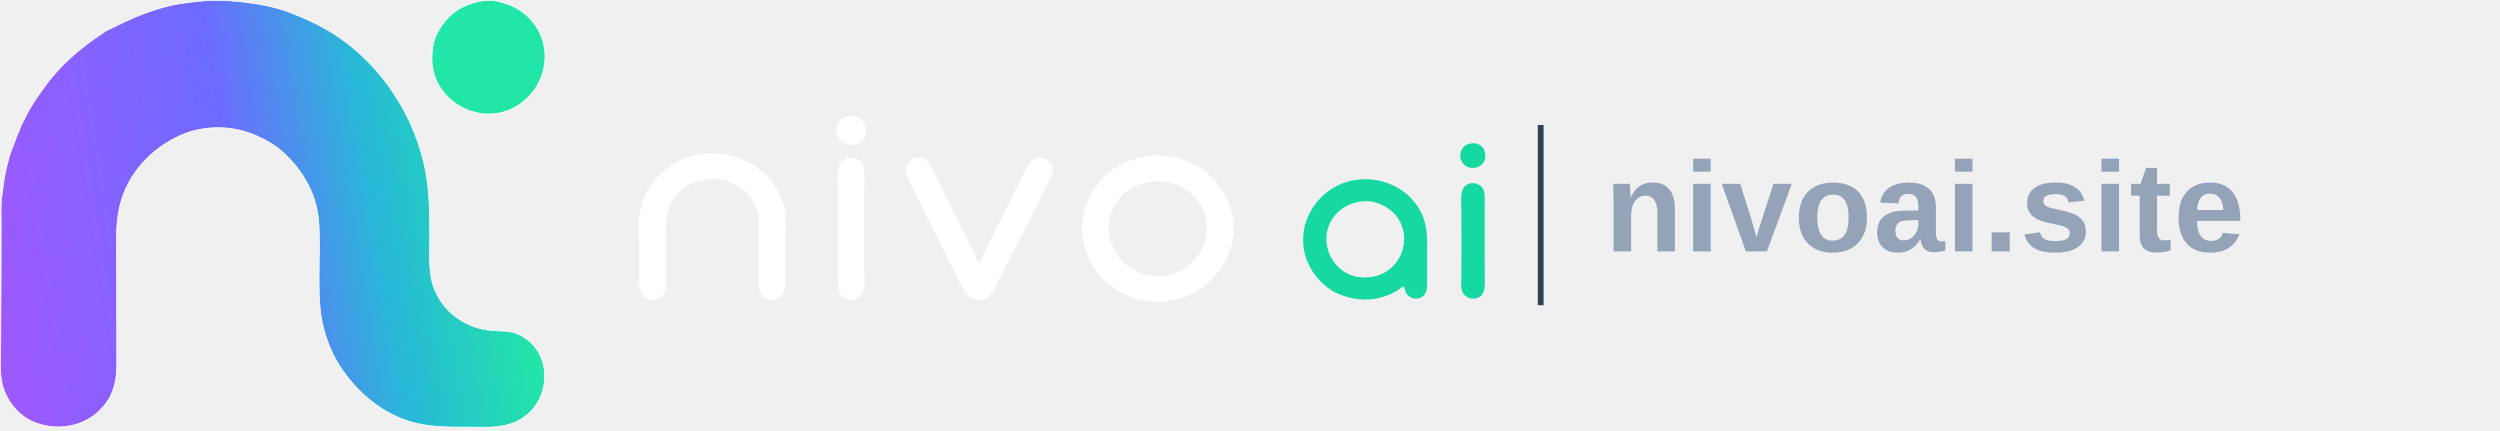
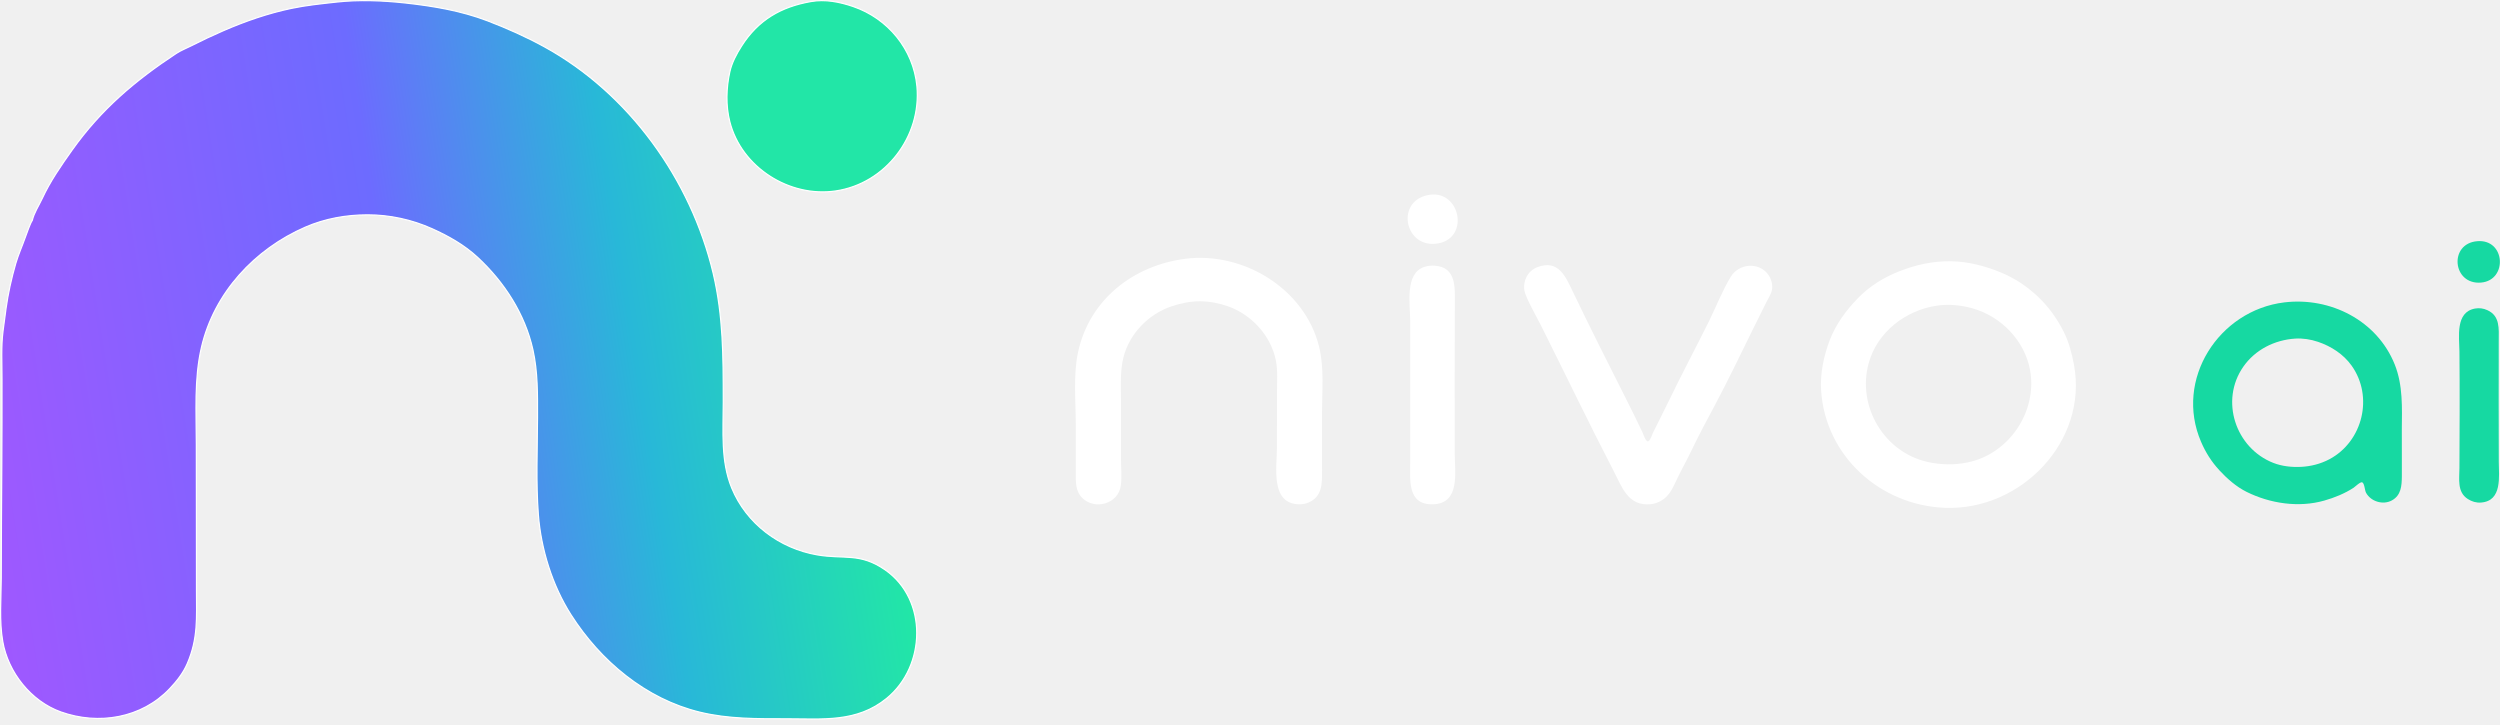
- <svg xmlns="http://www.w3.org/2000/svg" width="860" height="148" viewBox="0 0 860 148" fill="none">
+ <svg xmlns="http://www.w3.org/2000/svg" width="511" height="148" viewBox="0 0 511 148" fill="none">
  <path d="M82.879 0.611C78.269 0.105 73.318 -0.085 68.695 0.43C65.661 0.767 62.58 1.079 59.593 1.706C54.802 2.706 50.089 4.342 45.604 6.294C43.336 7.281 41.341 8.22 39.134 9.341C38.104 9.865 36.974 10.294 36.004 10.934C27.564 16.496 20.609 22.408 14.731 30.684C12.476 33.856 10.264 37.042 8.62 40.587C7.923 42.08 6.971 43.462 6.59 45.072C6.252 45.44 5.361 47.98 5.196 48.438C4.564 50.222 3.772 52 3.231 53.814C2.781 55.325 2.387 56.957 2.045 58.49C1.374 61.524 1.028 64.535 0.626 67.617C0.201 70.841 0.409 74.239 0.405 77.485C0.4 83.255 0.413 89.028 0.366 94.798C0.297 102.589 0.284 110.38 0.253 118.17C0.236 122.421 -0.171 126.913 0.561 131.116C1.651 137.418 6.334 143.343 12.433 145.52C20.159 148.278 28.962 146.815 34.697 140.755C36.121 139.253 37.446 137.574 38.272 135.656C40.519 130.445 40.168 126.307 40.164 120.767C40.155 110.812 40.133 100.857 40.133 90.903C40.138 84.28 39.662 77.515 41.172 71.014C43.769 59.817 52.088 50.918 62.428 46.426C66.415 44.694 70.747 43.924 75.088 43.915C79.62 43.907 84.177 44.894 88.302 46.746C91.648 48.248 94.898 50.074 97.608 52.589C103.066 57.657 107.299 64.163 108.931 71.508C109.939 76.048 109.874 80.658 109.866 85.276C109.844 91.885 109.537 98.594 110.039 105.186C110.575 112.241 112.891 119.664 116.708 125.654C122.729 135.102 131.987 142.893 143.063 145.572C148.936 146.996 154.788 146.914 160.787 146.923C168.188 146.927 175.126 147.732 181.242 142.742C189.288 136.176 189.695 122.533 180.892 116.456C175.763 112.916 172.525 114.357 167.041 113.414C159.341 112.085 152.559 107.034 149.56 99.737C147.292 94.227 147.837 88.068 147.837 82.246L147.837 81.763C147.833 72.917 147.83 64.546 145.772 55.866C141.241 36.752 128.576 19.058 111.233 9.545C107.498 7.498 103.629 5.775 99.655 4.256C94.293 2.204 88.549 1.235 82.879 0.611Z" fill="url(#paint0_linear_56_83)" stroke="white" stroke-width="0.25" stroke-linejoin="round" />
  <path fill-rule="evenodd" clip-rule="evenodd" d="M242.281 52.895C254.075 51.38 266.648 58.976 269.6 70.775C270.708 75.203 270.215 80.033 270.215 84.564C270.215 88.46 270.211 92.355 270.224 96.251C270.237 98.891 270.267 101.518 267.462 102.713C266.839 102.977 266.25 103.085 265.571 103.076C259.598 103.007 261.004 95.437 261.009 91.49C261.017 87.737 261.03 83.989 261.017 80.236C261.009 78.055 261.212 75.748 260.771 73.601C259.745 68.58 255.776 64.269 250.963 62.594C249.141 61.954 247.163 61.582 245.228 61.582C243.285 61.586 241.341 61.984 239.502 62.599C234.784 64.179 230.871 68.161 229.638 73.03C228.932 75.817 229.123 78.683 229.127 81.535C229.127 85.573 229.123 89.616 229.127 93.654C229.127 95.489 229.335 97.463 229.088 99.281C228.59 102.942 223.877 104.332 221.254 101.825C219.813 100.445 219.886 98.514 219.895 96.683C219.912 93.364 219.895 90.048 219.891 86.729C219.882 82.002 219.358 76.644 220.345 72.026C222.648 61.24 231.646 54.263 242.281 52.895Z" fill="white" />
  <path fill-rule="evenodd" clip-rule="evenodd" d="M291.178 54.539C291.858 54.323 292.568 54.258 293.273 54.306C297.688 54.621 297.385 58.755 297.372 62.053C297.329 72.298 297.333 82.538 297.35 92.783C297.359 96.631 298.51 102.968 292.84 103.08C287.638 103.184 288.239 98.12 288.244 94.515C288.252 84.85 288.227 75.18 288.239 65.516C288.248 62.187 287.075 55.833 291.178 54.539ZM291.672 39.914C298.363 38.373 300.519 48.419 294.122 49.718C287.283 51.107 285.11 41.425 291.672 39.914Z" fill="white" />
  <path fill-rule="evenodd" clip-rule="evenodd" d="M314.181 54.633C318.535 52.932 320.011 56.533 321.483 59.606C324.971 66.877 328.607 74.105 332.251 81.299C333.42 83.606 334.567 85.943 335.679 88.276C335.848 88.631 336.372 90.349 336.878 90.21C337.315 90.089 337.735 88.722 337.921 88.341C338.904 86.306 339.968 84.316 340.947 82.277C343.6 76.758 346.487 71.348 349.214 65.864C350.681 62.912 352.087 59.333 353.775 56.559C355.407 53.866 359.471 53.49 361.384 56.078C361.999 56.909 362.324 57.978 362.224 59.008C362.129 59.969 361.51 60.839 361.086 61.683C360.125 63.605 359.16 65.531 358.212 67.466C355.706 72.577 353.226 77.732 350.555 82.757C348.902 85.874 347.201 88.994 345.69 92.18C344.816 94.019 343.812 95.785 342.92 97.616C342.011 99.486 341.375 101.338 339.449 102.399C338.8 102.754 338.159 102.983 337.419 103.057C332.779 103.52 331.567 99.624 329.823 96.261C324.724 86.428 319.937 76.416 314.969 66.518C314.194 64.977 311.874 60.891 311.601 59.459C311.225 57.476 312.255 55.386 314.181 54.633Z" fill="white" />
  <path fill-rule="evenodd" clip-rule="evenodd" d="M398.818 53.403C402.324 53.455 405.683 54.355 408.916 55.666C411.738 56.809 414.317 58.536 416.538 60.622C418.719 62.678 420.528 65.197 421.857 67.881C422.9 69.984 423.498 72.265 423.922 74.563C426.822 90.197 413.092 104.376 397.58 103.801C384.31 103.307 373.104 93.227 372.234 79.805C372.009 76.347 372.784 72.676 374.026 69.46C375.277 66.21 377.376 63.401 379.783 60.921C382.128 58.501 385.05 56.697 388.175 55.467C391.629 54.108 395.083 53.342 398.818 53.403ZM395.961 62.466C389.534 63.388 383.687 67.863 381.947 74.278C379.562 83.068 385.08 92.43 394.035 94.43C396.715 95.027 399.485 95.07 402.177 94.521C410.664 92.79 416.516 84.077 414.932 75.581C413.815 69.599 409.037 64.708 403.263 63.05C400.909 62.375 398.394 62.12 395.961 62.466Z" fill="white" />
  <path fill-rule="evenodd" clip-rule="evenodd" d="M466.913 61.809C476.34 60.671 485.901 65.527 489.489 74.517C491.186 78.772 490.97 83.347 490.931 87.844C490.905 91.016 490.978 94.193 490.939 97.366C490.918 99.318 490.796 101.252 488.879 102.295C487.074 103.269 484.611 102.512 483.625 100.733C483.343 100.227 483.317 98.833 482.845 98.591C482.482 98.409 481.37 99.499 481.084 99.69C479.27 100.876 477.154 101.733 475.076 102.321C469.844 103.81 463.983 102.923 459.17 100.521C457.075 99.473 455.21 97.829 453.63 96.115C452.029 94.371 450.843 92.501 449.903 90.324C444.394 77.564 453.539 63.428 466.913 61.809ZM469.121 69.21C464.927 69.487 460.966 71.466 458.53 74.958C453.704 81.888 456.945 91.592 464.667 94.617C466.446 95.31 468.437 95.522 470.333 95.427C472.358 95.323 474.336 94.821 476.132 93.868C482.971 90.228 485.191 81.052 480.655 74.716C478.989 72.387 476.479 70.773 473.799 69.868C472.328 69.371 470.675 69.107 469.121 69.21Z" fill="#16D9A2" />
  <path fill-rule="evenodd" clip-rule="evenodd" d="M505.878 63.071C506.766 62.911 507.592 63.023 508.415 63.396C511.051 64.59 510.743 67.196 510.739 69.667C510.73 77.891 510.709 86.115 510.748 94.338C510.765 97.368 511.496 102.402 507.116 102.722C506.138 102.795 505.251 102.523 504.433 102.003C502.195 100.588 502.702 97.918 502.71 95.636C502.745 87.703 502.784 79.765 502.71 71.831C502.68 68.871 501.836 63.807 505.878 63.071ZM506.355 49.299C512.146 48.822 512.6 57.297 507.121 57.76C501.282 58.249 500.477 49.779 506.355 49.299Z" fill="#16D9A2" />
  <path d="M174.374 1.327C171.626 0.388 168.683 -0.196 165.77 0.314C159.598 1.392 154.98 4.089 151.591 9.391C150.539 11.04 149.591 12.793 149.167 14.723C148.448 18.017 148.336 21.575 149.167 24.86C151.547 34.239 161.381 40.428 170.83 39.03C181.057 37.516 188.376 27.846 187.42 17.636C186.705 10.053 181.477 3.76 174.374 1.327Z" fill="#22E6A7" stroke="white" stroke-width="0.25" stroke-linejoin="round" />
-   <line x1="530" y1="43" x2="530" y2="105" stroke="#334155" stroke-width="2" />
-   <text x="552" y="74" font-family="Arial, Helvetica, sans-serif" font-size="44" font-weight="600" letter-spacing="0.5" fill="#94A3B8" dominant-baseline="middle">nivoai.site</text>
  <defs>
    <linearGradient id="paint0_linear_56_83" x1="187.537" y1="133.867" x2="0.125" y2="163.515" gradientUnits="userSpaceOnUse">
      <stop stop-color="#22E6A7" />
      <stop offset="0.25" stop-color="#28B8D8" />
      <stop offset="0.504" stop-color="#6D6BFF" />
      <stop offset="1" stop-color="#A257FF" />
    </linearGradient>
  </defs>
</svg>
